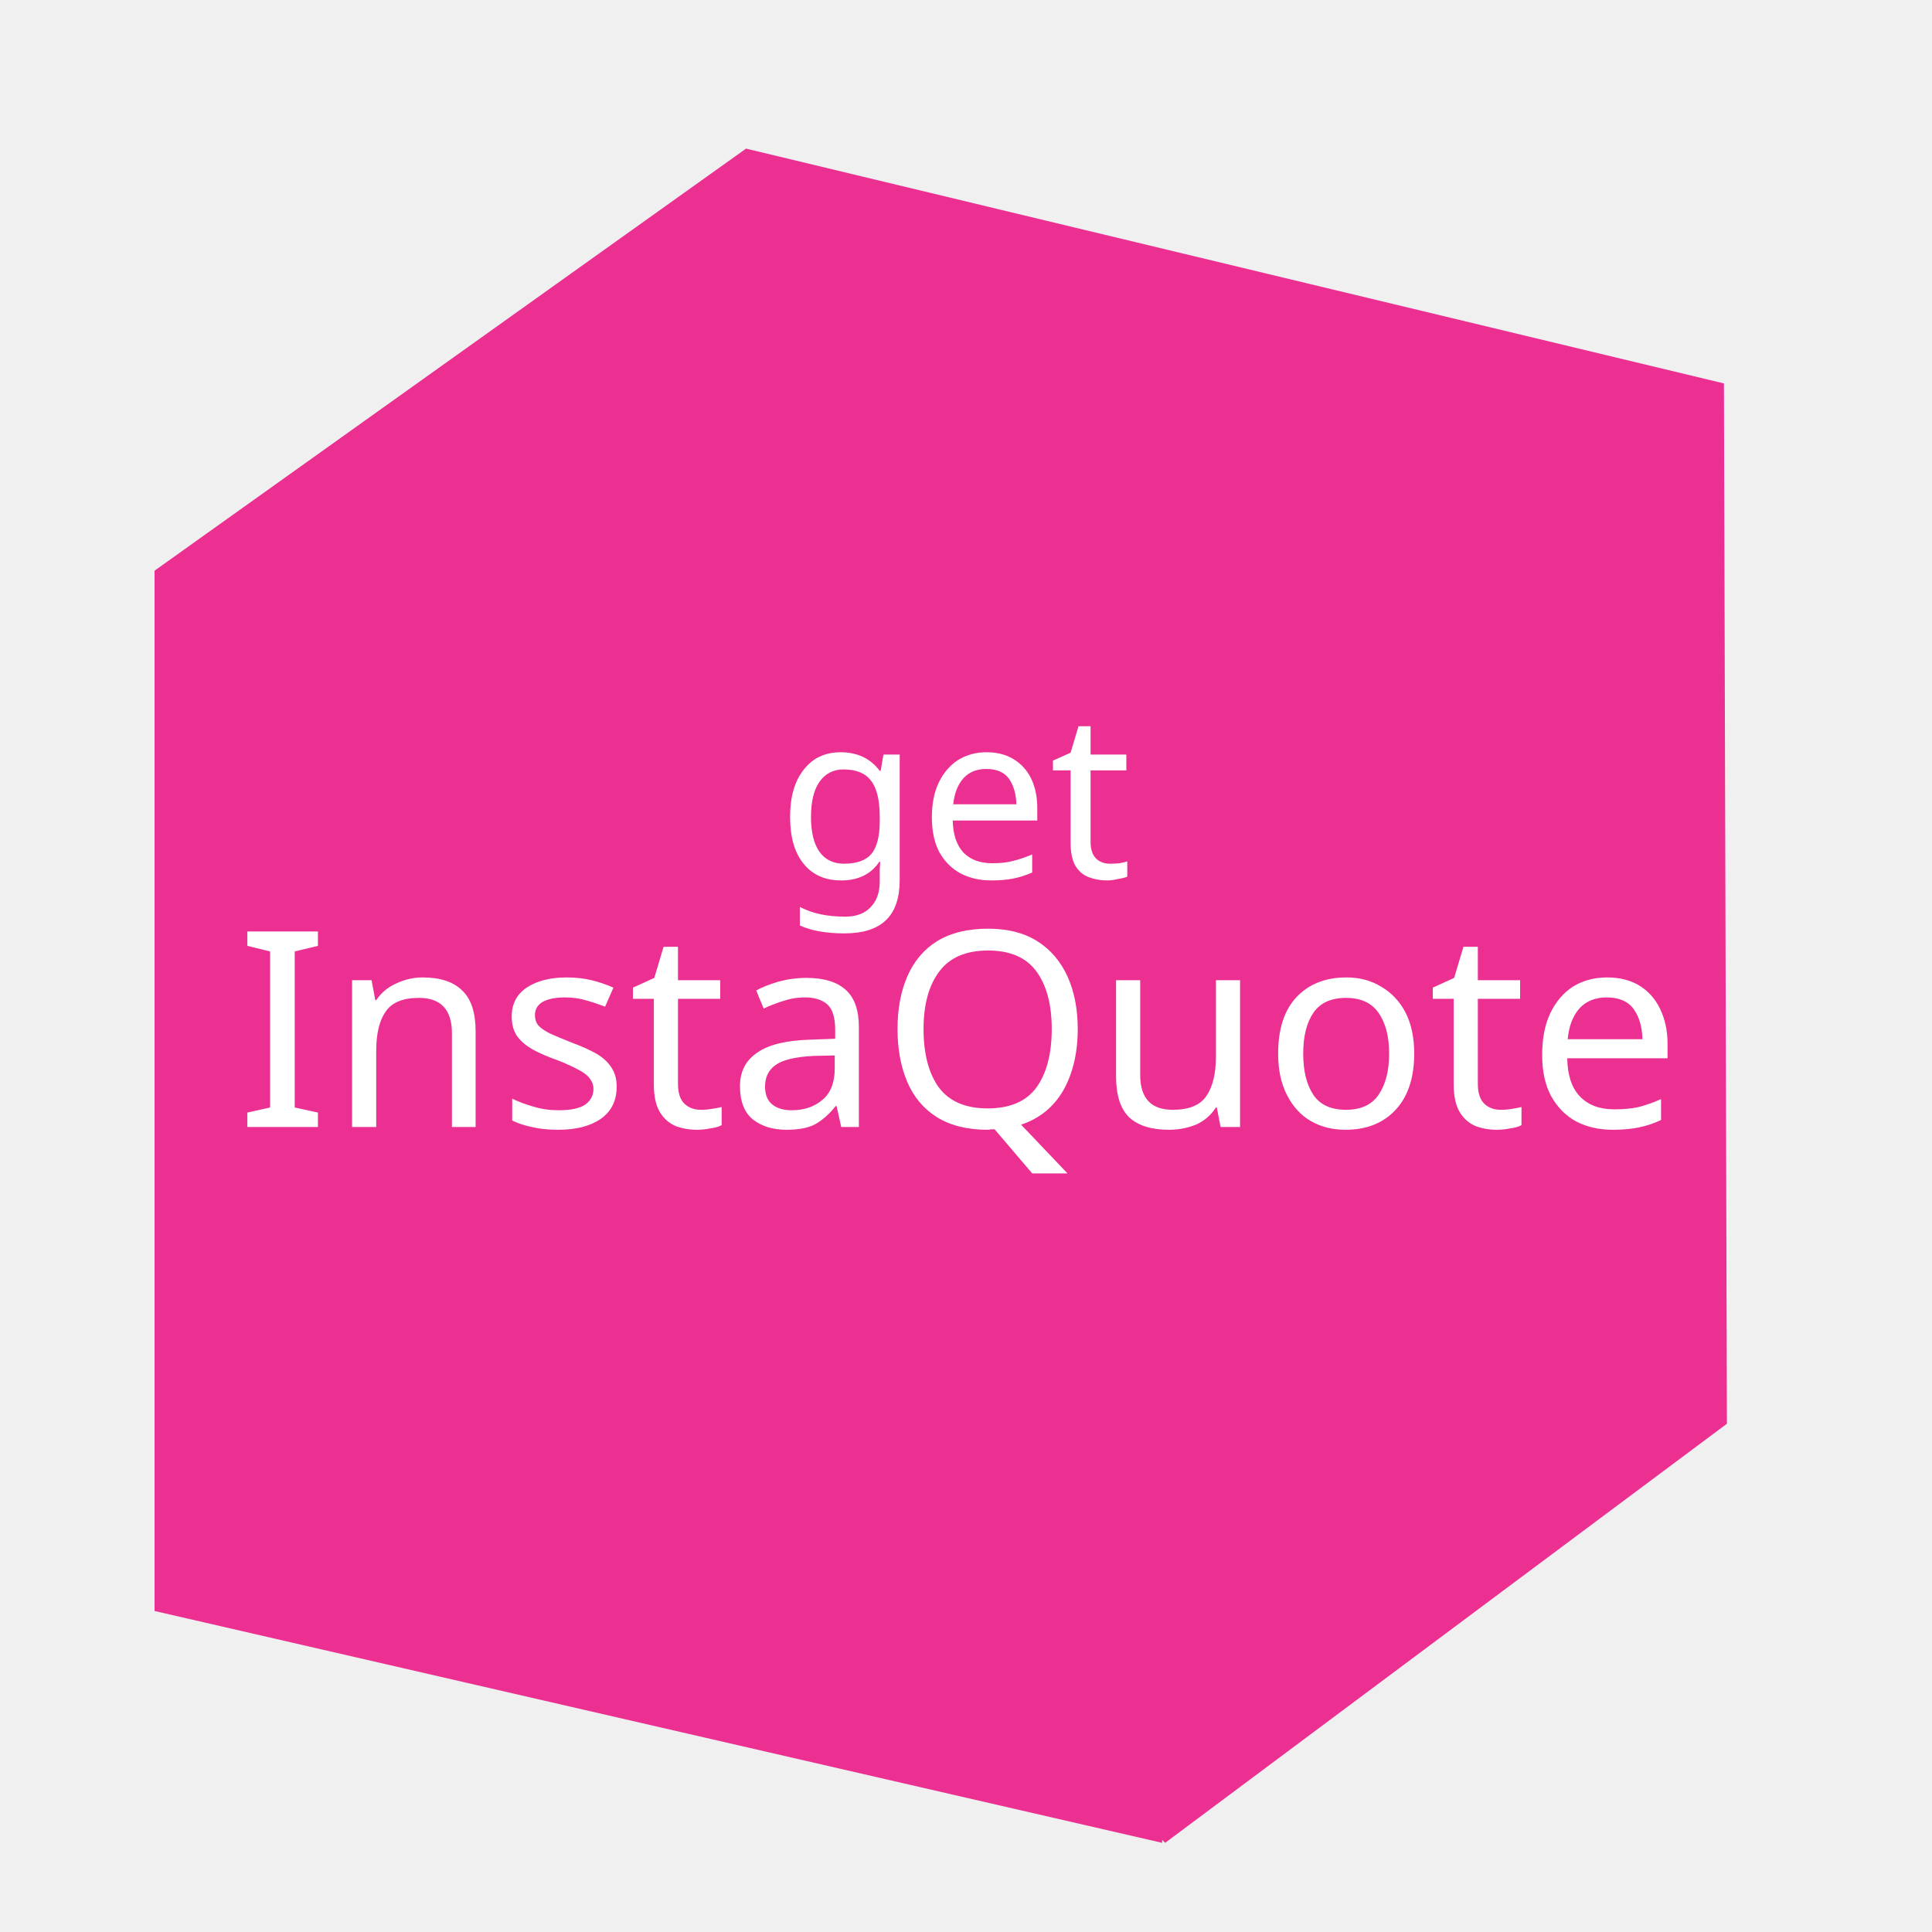
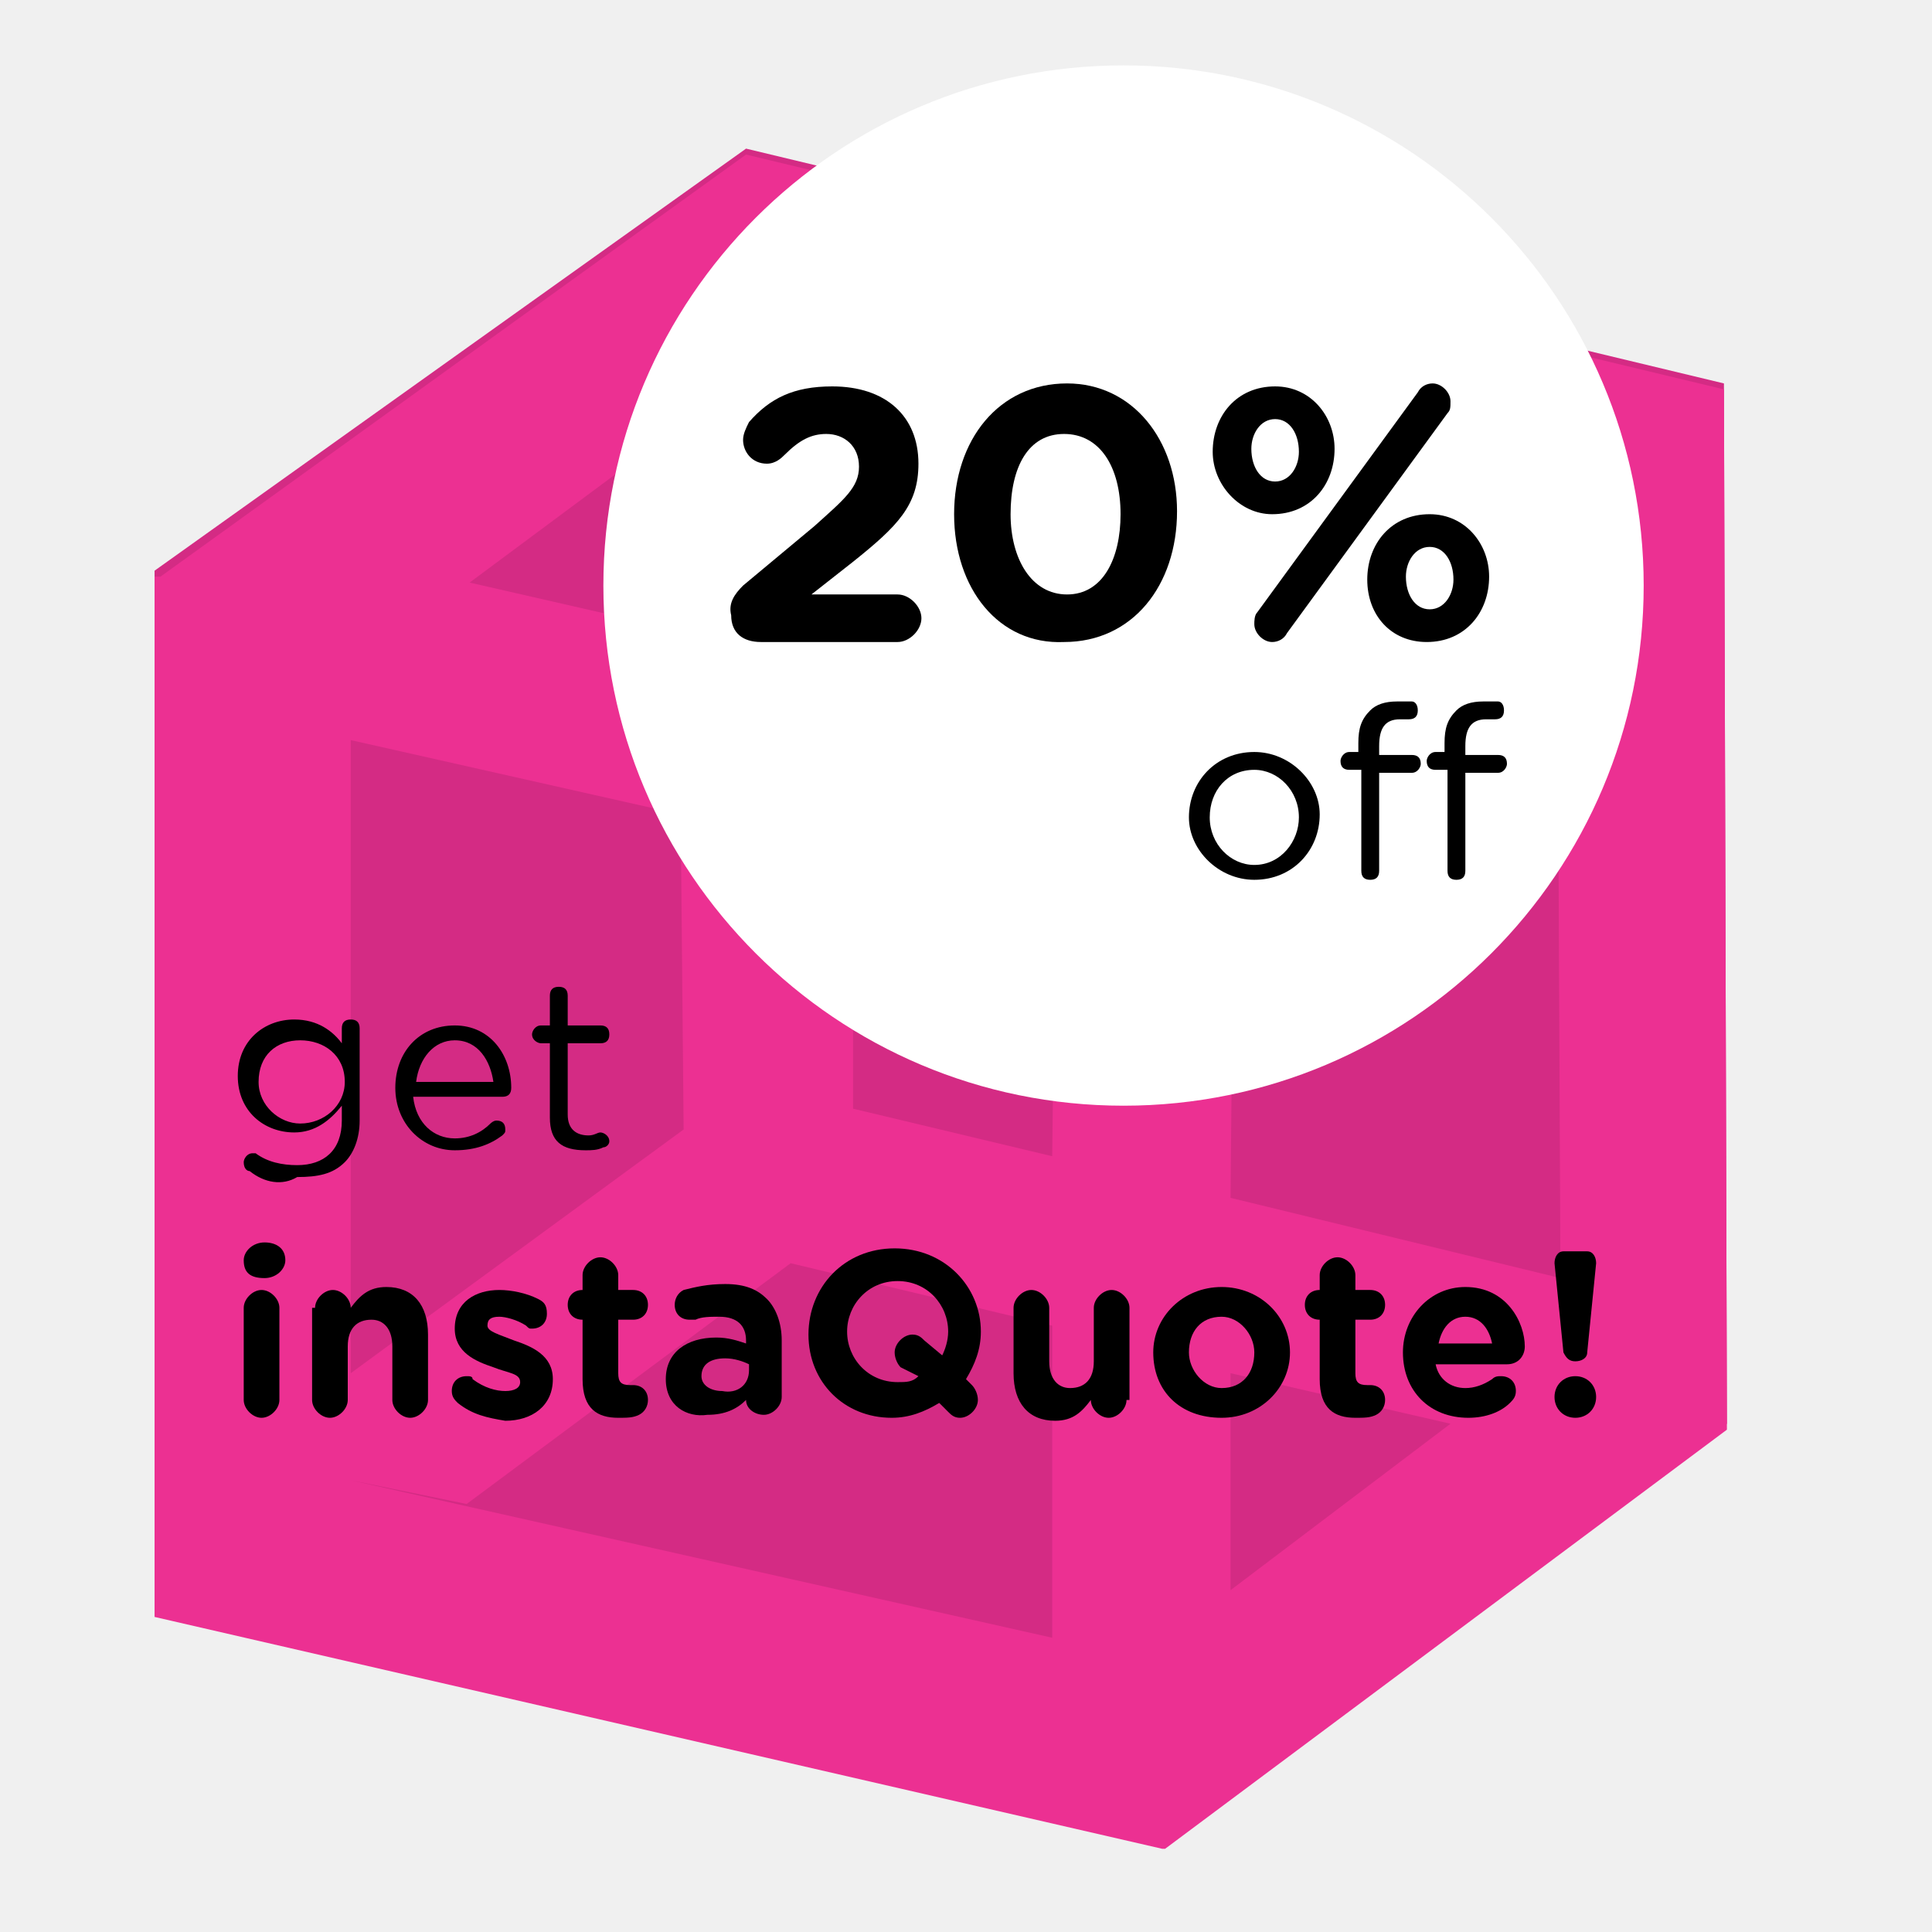
<svg xmlns="http://www.w3.org/2000/svg" version="1.1" id="Layer_1" x="0px" y="0px" viewBox="0 0 65 65" style="enable-background:new 0 0 65 65;" xml:space="preserve">
  <style type="text/css">
- 	.st0{fill:#EC3092;}
- 	.st1{fill:#FFFFFF;}
- 	.st2{font-family:'Lato-Regular';}
- 	.st3{font-size:7.754px;}
- 	.st4{font-family:'Lato-Black';}
- 	.st5{font-size:9.197px;}
+ 	.st0{fill:#D42B84;}
+ 	.st1{fill:#EC3092;}
+ 	.st2{fill:#FFFFFF;}
</style>
  <g>
-     <polygon class="st0" points="58.1,47.9 58,12.9 25.1,5 5.2,19.2 5.2,54.2 39.1,62 39.1,61.9 39.2,62  " />
-     <polygon class="st0" points="9,24 9.3,24.1 9.2,24.1 9,24  " />
+     <g>
+       <polygon class="st0" points="58.1,47.9 58,12.9 25.1,5 5.2,19.2 5.2,54.2 39.1,62 39.1,61.9 39.2,62   " />
+     </g>
+     <g>
+       <polygon class="st0" points="9,24 9.3,24.1 9.2,24.1   " />
+     </g>
  </g>
  <g>
-     <text transform="matrix(1 0 0 1 26.1599 29.5429)" class="st1 st2 st3">get</text>
+     <path class="st1" d="M58.1,48.1l-0.1-35L25.1,5.2L5.4,19.4H5.2v35l33.9,7.8h0.1L58.1,48.1z M9,24.3L9,24.3l1.1,0.2L9,24.3z    M15.8,19.6l7-5.2v6.8L15.8,19.6z M23,38l-11.2,8.2V24.9l11.1,2.5L23,38z M35.4,55.1l-23.6-5.3l3.9,0.8l10.9-8.1l8.8,2.1L35.4,55.1   z M35.4,38.9l-6.7-1.6l0-8.5l6.8,1.6L35.4,38.9z M37.8,24.8l-9.2-2.1l0-10.4l20,4.7l4.1-2.9L37.8,24.8z M52.5,43l-11.1-2.7   l0.1-10.8l10.9-8.1L52.5,43z M48.8,47.9l-7.4,5.6l0-7.3L48.8,47.9z" />
  </g>
-   <text transform="matrix(1 0 0 1 7.9468 37.9161)" class="st1 st4 st5">InstaQuote</text>
+   <g>
+     <circle class="st2" cx="37.8" cy="19.7" r="17.5" />
+   </g>
+   <g>
+     <path d="M8.4,39.4c-0.1,0-0.2-0.1-0.2-0.3c0-0.1,0.1-0.3,0.3-0.3c0.1,0,0.1,0,0.1,0c0.4,0.3,0.9,0.4,1.4,0.4c0.9,0,1.5-0.5,1.5-1.5   v-0.5c-0.4,0.5-0.9,0.9-1.6,0.9c-1,0-1.9-0.7-1.9-1.9v0c0-1.2,0.9-1.9,1.9-1.9c0.8,0,1.3,0.4,1.6,0.8v-0.5c0-0.2,0.1-0.3,0.3-0.3   c0.2,0,0.3,0.1,0.3,0.3v3.1c0,0.6-0.2,1.1-0.5,1.4c-0.4,0.4-0.9,0.5-1.6,0.5C9.5,39.9,8.9,39.8,8.4,39.4z M11.6,36.4L11.6,36.4   c0-0.9-0.7-1.4-1.5-1.4c-0.8,0-1.4,0.5-1.4,1.4v0c0,0.8,0.7,1.4,1.4,1.4C10.9,37.8,11.6,37.2,11.6,36.4z" />
+     <path d="M15.3,38.7c-1.1,0-2-0.9-2-2.1v0c0-1.2,0.8-2.1,2-2.1c1.2,0,1.9,1,1.9,2.1c0,0.2-0.1,0.3-0.3,0.3h-3   c0.1,0.9,0.7,1.4,1.4,1.4c0.5,0,0.9-0.2,1.2-0.5c0,0,0.1-0.1,0.2-0.1c0.2,0,0.3,0.1,0.3,0.3c0,0.1,0,0.1-0.1,0.2   C16.5,38.5,16,38.7,15.3,38.7z M16.6,36.4c-0.1-0.7-0.5-1.4-1.3-1.4c-0.7,0-1.2,0.6-1.3,1.4H16.6z" />
+     <path d="M18.5,37.6v-2.5h-0.3c-0.1,0-0.3-0.1-0.3-0.3c0-0.1,0.1-0.3,0.3-0.3h0.3v-1c0-0.2,0.1-0.3,0.3-0.3c0.2,0,0.3,0.1,0.3,0.3v1   h1.1c0.2,0,0.3,0.1,0.3,0.3c0,0.2-0.1,0.3-0.3,0.3h-1.1v2.4c0,0.5,0.3,0.7,0.7,0.7c0.2,0,0.3-0.1,0.4-0.1c0.1,0,0.3,0.1,0.3,0.3   c0,0.1-0.1,0.2-0.2,0.2c-0.2,0.1-0.4,0.1-0.6,0.1C18.9,38.7,18.5,38.4,18.5,37.6z" />
+     <path d="M8.2,42.4c0-0.3,0.3-0.6,0.7-0.6c0.4,0,0.7,0.2,0.7,0.6v0c0,0.3-0.3,0.6-0.7,0.6C8.4,43,8.2,42.8,8.2,42.4L8.2,42.4z    M8.2,44c0-0.3,0.3-0.6,0.6-0.6s0.6,0.3,0.6,0.6v3.1c0,0.3-0.3,0.6-0.6,0.6s-0.6-0.3-0.6-0.6V44z" />
+     <path d="M10.6,44c0-0.3,0.3-0.6,0.6-0.6c0.3,0,0.6,0.3,0.6,0.6v0c0.3-0.4,0.6-0.7,1.2-0.7c0.9,0,1.4,0.6,1.4,1.6v2.2   c0,0.3-0.3,0.6-0.6,0.6s-0.6-0.3-0.6-0.6v-1.8c0-0.6-0.3-0.9-0.7-0.9c-0.5,0-0.8,0.3-0.8,0.9v1.8c0,0.3-0.3,0.6-0.6,0.6   c-0.3,0-0.6-0.3-0.6-0.6V44z" />
+     <path d="M15.4,47.2c-0.1-0.1-0.2-0.2-0.2-0.4c0-0.3,0.2-0.5,0.5-0.5c0.1,0,0.2,0,0.2,0.1c0.4,0.3,0.8,0.4,1.1,0.4   c0.3,0,0.5-0.1,0.5-0.3v0c0-0.3-0.4-0.3-0.9-0.5c-0.6-0.2-1.3-0.5-1.3-1.3v0c0-0.9,0.7-1.3,1.5-1.3c0.4,0,0.9,0.1,1.3,0.3   c0.2,0.1,0.3,0.2,0.3,0.5c0,0.3-0.2,0.5-0.5,0.5c-0.1,0-0.1,0-0.2-0.1c-0.3-0.2-0.7-0.3-0.9-0.3c-0.3,0-0.4,0.1-0.4,0.3v0   c0,0.2,0.4,0.3,0.9,0.5c0.6,0.2,1.3,0.5,1.3,1.3v0c0,0.9-0.7,1.4-1.6,1.4C16.4,47.7,15.9,47.6,15.4,47.2z" />
+     <path d="M19.6,46.4v-2h0c-0.3,0-0.5-0.2-0.5-0.5c0-0.3,0.2-0.5,0.5-0.5h0v-0.5c0-0.3,0.3-0.6,0.6-0.6s0.6,0.3,0.6,0.6v0.5h0.5   c0.3,0,0.5,0.2,0.5,0.5c0,0.3-0.2,0.5-0.5,0.5h-0.5v1.8c0,0.3,0.1,0.4,0.4,0.4c0,0,0.1,0,0.1,0c0.3,0,0.5,0.2,0.5,0.5   c0,0.2-0.1,0.4-0.3,0.5c-0.2,0.1-0.4,0.1-0.7,0.1C20.1,47.7,19.6,47.4,19.6,46.4z" />
+     <path d="M22.4,46.4L22.4,46.4c0-0.9,0.7-1.4,1.7-1.4c0.4,0,0.7,0.1,1,0.2v-0.1c0-0.5-0.3-0.8-0.9-0.8c-0.3,0-0.6,0-0.8,0.1   c-0.1,0-0.1,0-0.2,0c-0.3,0-0.5-0.2-0.5-0.5c0-0.2,0.1-0.4,0.3-0.5c0.4-0.1,0.8-0.2,1.4-0.2c0.7,0,1.1,0.2,1.4,0.5   c0.3,0.3,0.5,0.8,0.5,1.4v1.9c0,0.3-0.3,0.6-0.6,0.6c-0.3,0-0.6-0.2-0.6-0.5v0c-0.3,0.3-0.7,0.5-1.3,0.5   C23.1,47.7,22.4,47.3,22.4,46.4z M25.2,46.1v-0.2c-0.2-0.1-0.5-0.2-0.8-0.2c-0.5,0-0.8,0.2-0.8,0.6v0c0,0.3,0.3,0.5,0.7,0.5   C24.8,46.9,25.2,46.6,25.2,46.1z" />
+     <path d="M27.2,44.9L27.2,44.9c0-1.6,1.2-2.9,2.9-2.9s2.9,1.3,2.9,2.8v0c0,0.6-0.2,1.1-0.5,1.6l0.2,0.2c0.1,0.1,0.2,0.3,0.2,0.5   c0,0.3-0.3,0.6-0.6,0.6c-0.2,0-0.3-0.1-0.4-0.2l-0.3-0.3c-0.5,0.3-1,0.5-1.6,0.5C28.4,47.7,27.2,46.5,27.2,44.9z M30.1,45.5   c0-0.3,0.3-0.6,0.6-0.6c0.2,0,0.3,0.1,0.4,0.2l0.6,0.5c0.1-0.2,0.2-0.5,0.2-0.8v0c0-0.9-0.7-1.7-1.7-1.7c-1,0-1.7,0.8-1.7,1.7v0   c0,0.9,0.7,1.7,1.7,1.7c0.3,0,0.5,0,0.7-0.2L30.3,46C30.2,45.9,30.1,45.7,30.1,45.5z" />
+     <path d="M37.9,47.1c0,0.3-0.3,0.6-0.6,0.6s-0.6-0.3-0.6-0.6v0c-0.3,0.4-0.6,0.7-1.2,0.7c-0.9,0-1.4-0.6-1.4-1.6V44   c0-0.3,0.3-0.6,0.6-0.6s0.6,0.3,0.6,0.6v1.8c0,0.6,0.3,0.9,0.7,0.9c0.5,0,0.8-0.3,0.8-0.9V44c0-0.3,0.3-0.6,0.6-0.6   s0.6,0.3,0.6,0.6V47.1z" />
+     <path d="M38.8,45.5L38.8,45.5c0-1.2,1-2.2,2.3-2.2c1.3,0,2.3,1,2.3,2.2v0c0,1.2-1,2.2-2.3,2.2C39.7,47.7,38.8,46.8,38.8,45.5z    M42.2,45.5L42.2,45.5c0-0.6-0.5-1.2-1.1-1.2c-0.7,0-1.1,0.5-1.1,1.2v0c0,0.6,0.5,1.2,1.1,1.2C41.8,46.7,42.2,46.2,42.2,45.5z" />
+     <path d="M44.4,46.4v-2h0c-0.3,0-0.5-0.2-0.5-0.5c0-0.3,0.2-0.5,0.5-0.5h0v-0.5c0-0.3,0.3-0.6,0.6-0.6s0.6,0.3,0.6,0.6v0.5h0.5   c0.3,0,0.5,0.2,0.5,0.5c0,0.3-0.2,0.5-0.5,0.5h-0.5v1.8c0,0.3,0.1,0.4,0.4,0.4c0,0,0.1,0,0.1,0c0.3,0,0.5,0.2,0.5,0.5   c0,0.2-0.1,0.4-0.3,0.5c-0.2,0.1-0.4,0.1-0.7,0.1C44.9,47.7,44.4,47.4,44.4,46.4z" />
+     <path d="M49.4,47.7c-1.3,0-2.2-0.9-2.2-2.2v0c0-1.2,0.9-2.2,2.1-2.2c1.4,0,2,1.2,2,2c0,0.3-0.2,0.6-0.6,0.6h-2.4   c0.1,0.5,0.5,0.8,1,0.8c0.3,0,0.6-0.1,0.9-0.3c0.1-0.1,0.2-0.1,0.3-0.1c0.3,0,0.5,0.2,0.5,0.5c0,0.2-0.1,0.3-0.2,0.4   C50.5,47.5,50,47.7,49.4,47.7z M50.2,45.2c-0.1-0.5-0.4-0.9-0.9-0.9c-0.5,0-0.8,0.4-0.9,0.9H50.2z" />
+     <path d="M52.3,42.5c0-0.2,0.1-0.4,0.3-0.4h0.8c0.2,0,0.3,0.2,0.3,0.4l-0.3,3c0,0.2-0.2,0.3-0.4,0.3c-0.2,0-0.3-0.1-0.4-0.3   L52.3,42.5z M53,46.3c0.4,0,0.7,0.3,0.7,0.7v0c0,0.4-0.3,0.7-0.7,0.7c-0.4,0-0.7-0.3-0.7-0.7v0C52.3,46.6,52.6,46.3,53,46.3z" />
+   </g>
+   <g>
+     <path d="M25,19.7l2.4-2c1-0.9,1.5-1.3,1.5-2c0-0.7-0.5-1.1-1.1-1.1c-0.5,0-0.9,0.2-1.4,0.7c-0.1,0.1-0.3,0.3-0.6,0.3   c-0.5,0-0.8-0.4-0.8-0.8c0-0.2,0.1-0.4,0.2-0.6c0.7-0.8,1.5-1.2,2.8-1.2c1.8,0,2.9,1,2.9,2.6v0c0,1.4-0.7,2.1-2.2,3.3l-1.4,1.1h2.9   c0.4,0,0.8,0.4,0.8,0.8c0,0.4-0.4,0.8-0.8,0.8h-4.6c-0.6,0-1-0.3-1-0.9C24.5,20.3,24.7,20,25,19.7z" />
+     <path d="M32.1,17.3L32.1,17.3c0-2.5,1.5-4.4,3.8-4.4c2.2,0,3.7,1.9,3.7,4.3v0c0,2.5-1.5,4.4-3.8,4.4C33.6,21.7,32.1,19.8,32.1,17.3   z M37.7,17.3L37.7,17.3c0-1.6-0.7-2.7-1.9-2.7S34,15.7,34,17.3v0c0,1.5,0.7,2.7,1.9,2.7S37.7,18.8,37.7,17.3z" />
+     <path d="M40.8,15.2L40.8,15.2c0-1.2,0.8-2.2,2.1-2.2c1.2,0,2,1,2,2.1v0c0,1.2-0.8,2.2-2.1,2.2C41.7,17.3,40.8,16.3,40.8,15.2z    M43.7,15.2L43.7,15.2c0-0.6-0.3-1.1-0.8-1.1c-0.5,0-0.8,0.5-0.8,1v0c0,0.6,0.3,1.1,0.8,1.1C43.4,16.2,43.7,15.7,43.7,15.2z    M42.3,20.6l5.4-7.4c0.1-0.2,0.3-0.3,0.5-0.3c0.3,0,0.6,0.3,0.6,0.6c0,0.2,0,0.3-0.1,0.4l-5.4,7.4c-0.1,0.2-0.3,0.3-0.5,0.3   c-0.3,0-0.6-0.3-0.6-0.6C42.2,20.9,42.2,20.7,42.3,20.6z M46,19.5L46,19.5c0-1.2,0.8-2.2,2.1-2.2c1.2,0,2,1,2,2.1v0   c0,1.2-0.8,2.2-2.1,2.2C46.8,21.6,46,20.7,46,19.5z M48.9,19.5L48.9,19.5c0-0.6-0.3-1.1-0.8-1.1c-0.5,0-0.8,0.5-0.8,1v0   c0,0.6,0.3,1.1,0.8,1.1C48.6,20.5,48.9,20,48.9,19.5z" />
+     <path d="M40,27.5L40,27.5c0-1.2,0.9-2.2,2.2-2.2c1.2,0,2.2,1,2.2,2.1v0c0,1.2-0.9,2.2-2.2,2.2C41,29.6,40,28.6,40,27.5z M43.7,27.5   L43.7,27.5c0-0.9-0.7-1.6-1.5-1.6c-0.9,0-1.5,0.7-1.5,1.6v0c0,0.9,0.7,1.6,1.5,1.6C43.1,29.1,43.7,28.3,43.7,27.5z" />
+     <path d="M45.7,25.9h-0.3c-0.2,0-0.3-0.1-0.3-0.3c0-0.1,0.1-0.3,0.3-0.3h0.3V25c0-0.5,0.1-0.8,0.4-1.1c0.2-0.2,0.5-0.3,0.9-0.3   c0.2,0,0.4,0,0.5,0c0.1,0,0.2,0.1,0.2,0.3c0,0.2-0.1,0.3-0.3,0.3c-0.1,0-0.2,0-0.3,0c-0.5,0-0.7,0.3-0.7,0.9v0.3h1.1   c0.2,0,0.3,0.1,0.3,0.3c0,0.1-0.1,0.3-0.3,0.3h-1.1v3.3c0,0.2-0.1,0.3-0.3,0.3s-0.3-0.1-0.3-0.3V25.9z M48.6,25.9h-0.3   c-0.2,0-0.3-0.1-0.3-0.3c0-0.1,0.1-0.3,0.3-0.3h0.3V25c0-0.5,0.1-0.8,0.4-1.1c0.2-0.2,0.5-0.3,0.9-0.3c0.2,0,0.4,0,0.5,0   c0.1,0,0.2,0.1,0.2,0.3c0,0.2-0.1,0.3-0.3,0.3c-0.1,0-0.2,0-0.3,0c-0.5,0-0.7,0.3-0.7,0.9v0.3h1.1c0.2,0,0.3,0.1,0.3,0.3   c0,0.1-0.1,0.3-0.3,0.3h-1.1v3.3c0,0.2-0.1,0.3-0.3,0.3s-0.3-0.1-0.3-0.3V25.9z" />
+   </g>
</svg>
